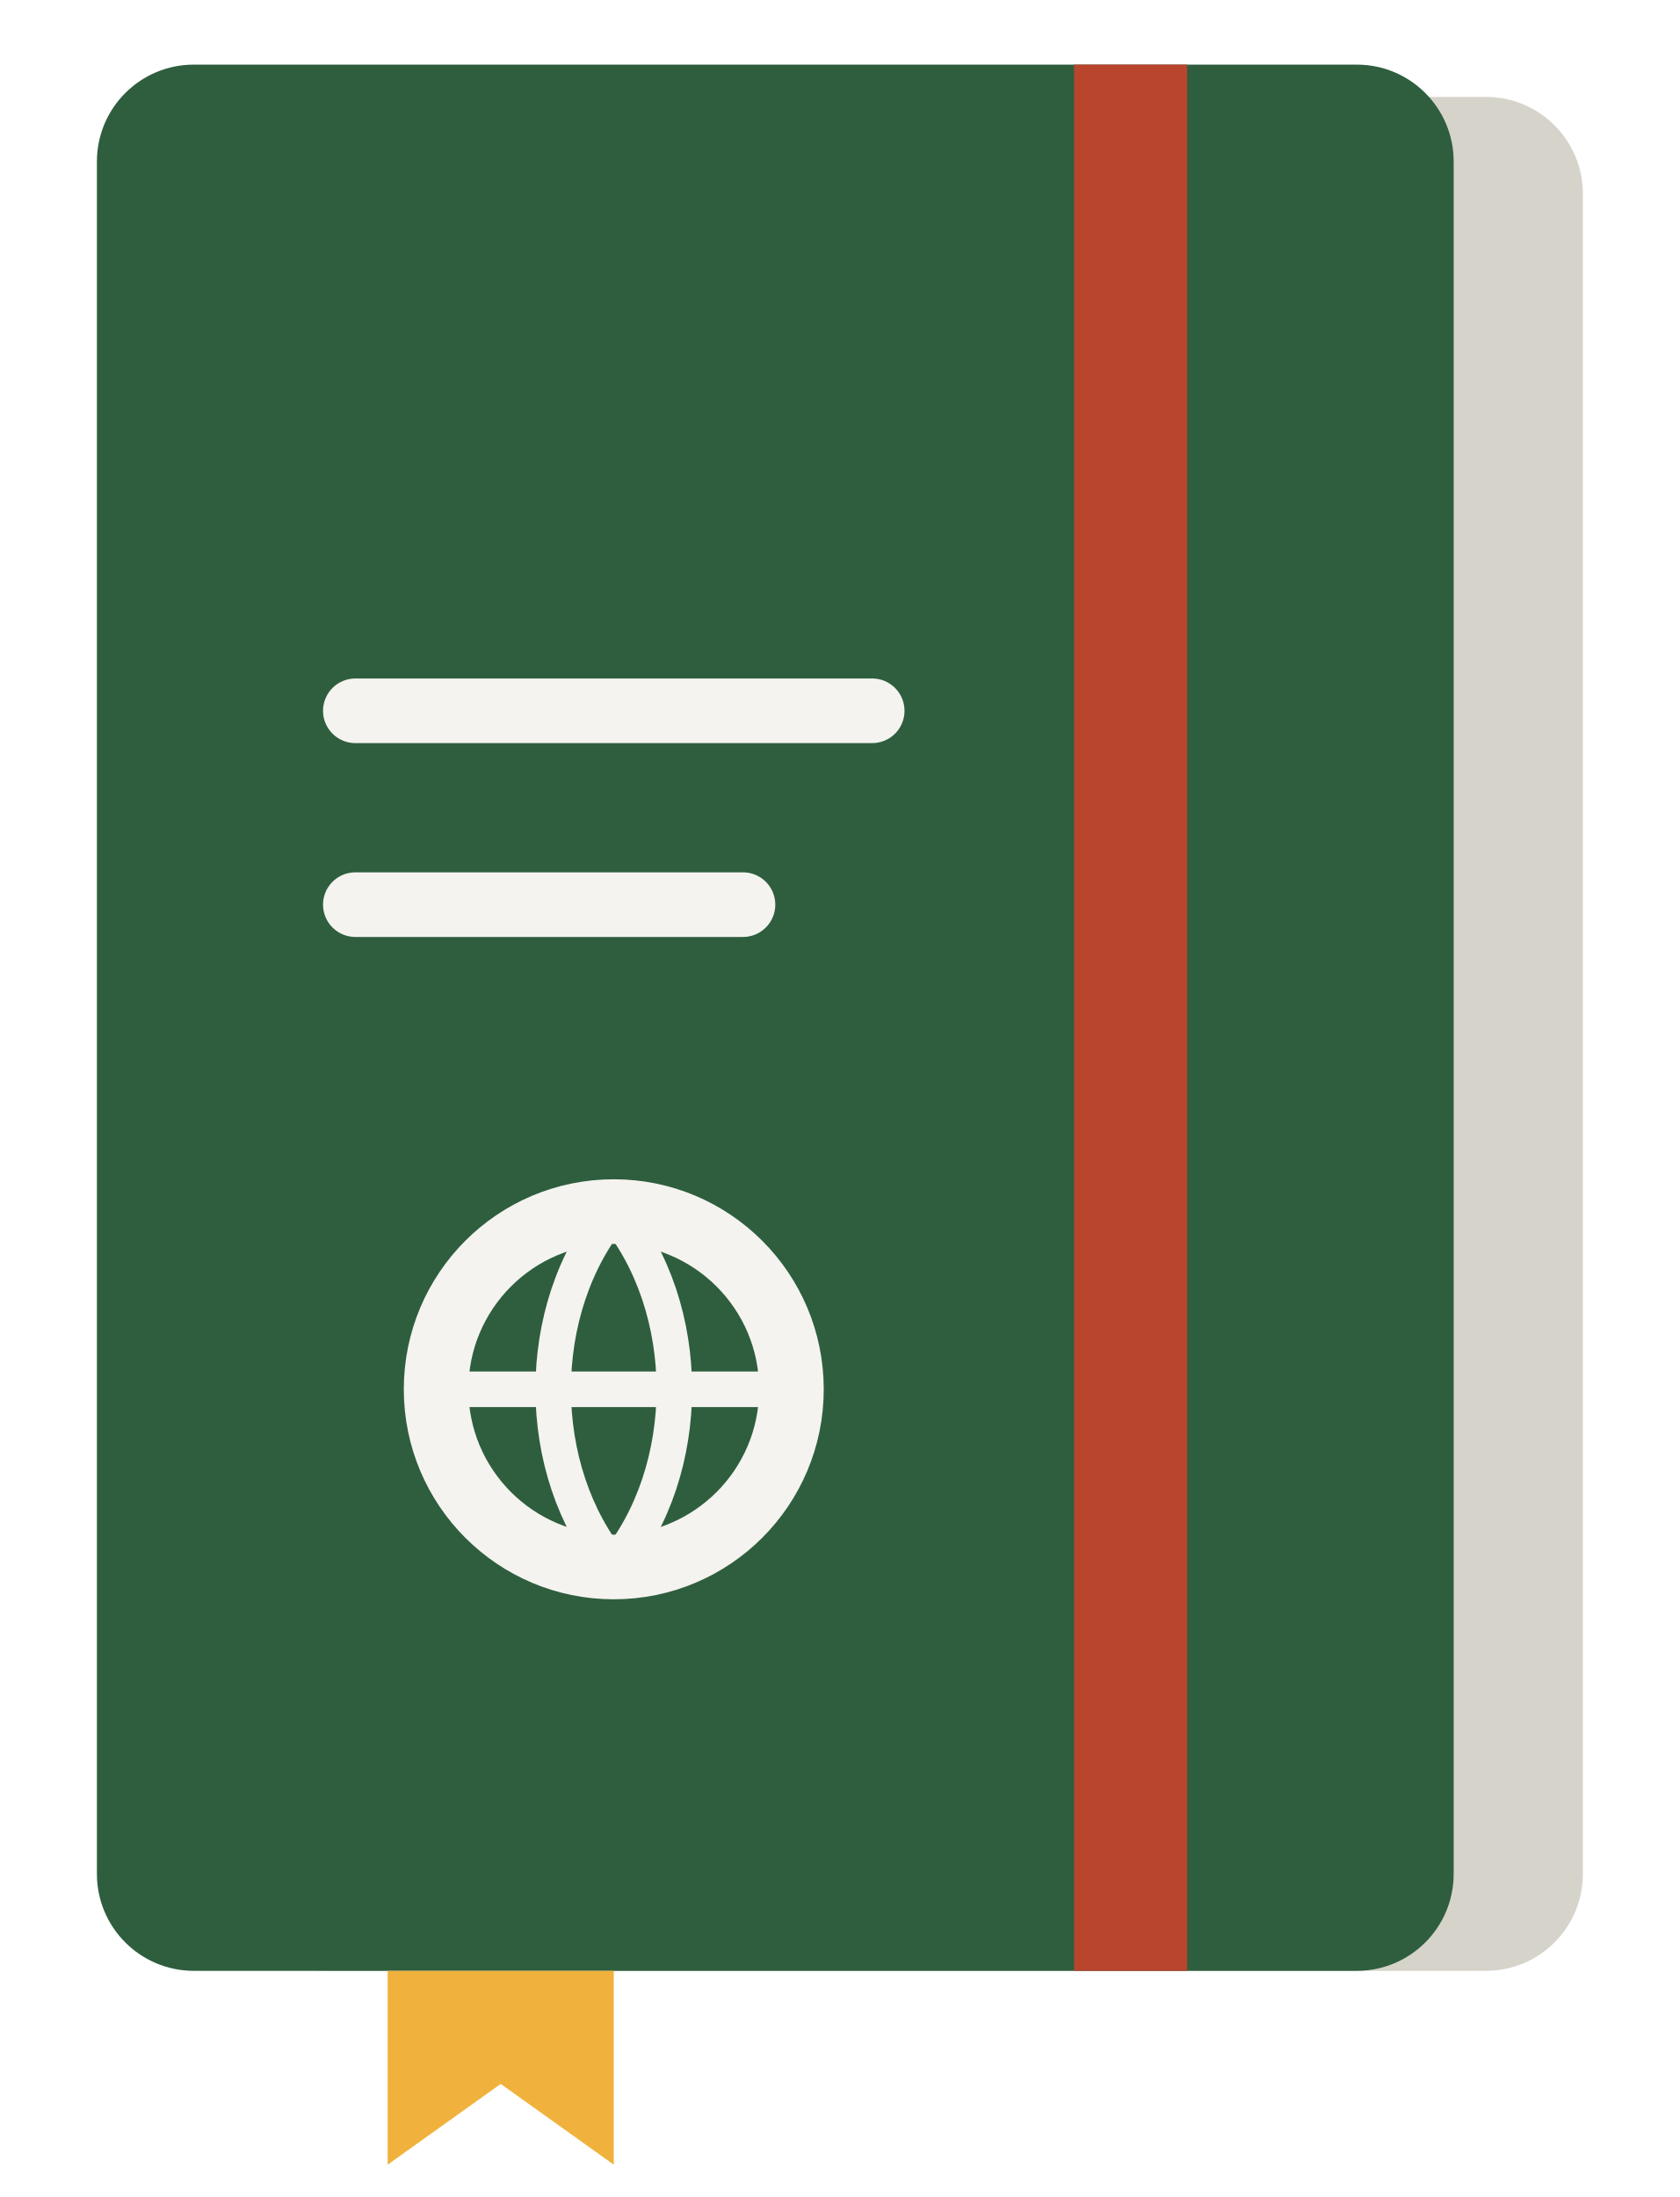
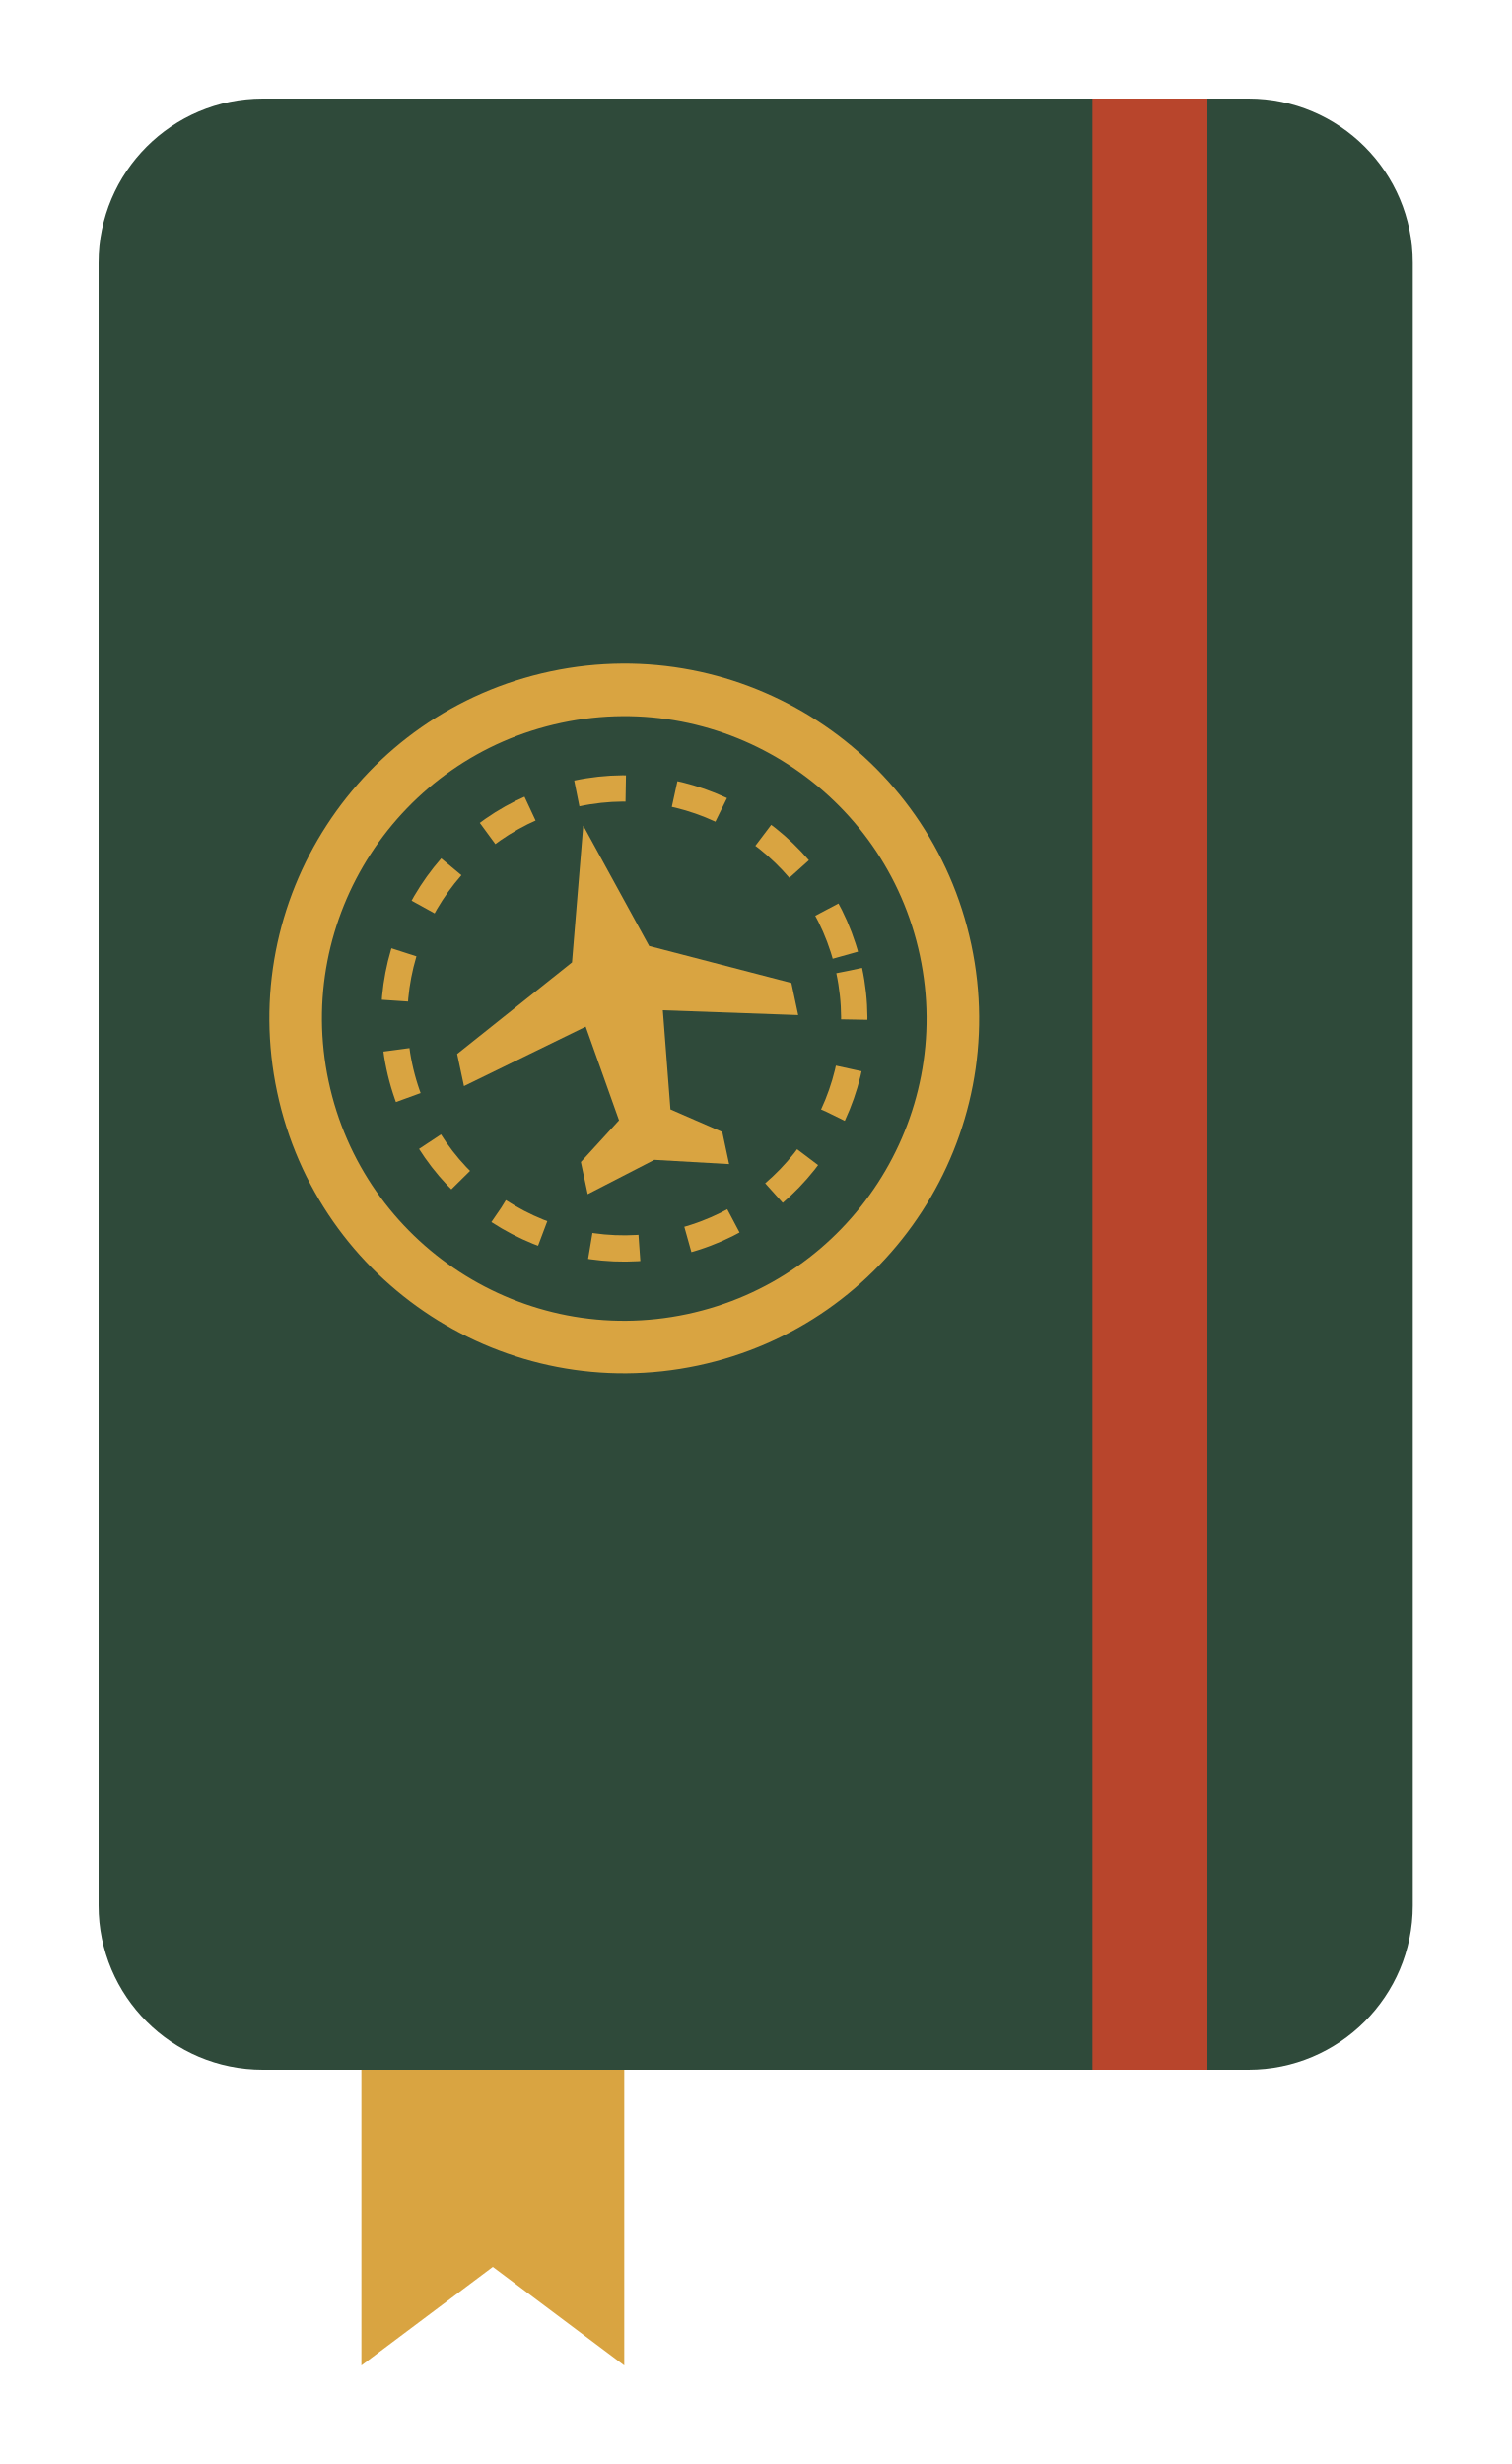
- <svg xmlns="http://www.w3.org/2000/svg" viewBox="0 0 104 136" fill="none">
-   <rect x="14" y="6" width="84" height="116" rx="6" fill="#D6D3CB" />
-   <rect x="6" y="4" width="84" height="118" rx="6" fill="#2E5E3E" />
-   <path d="M70 4v118" stroke="#B8452C" stroke-width="7" />
-   <path d="M24 122v12l7-5 7 5v-12" fill="#F0B23C" />
-   <path d="M22 44h32M22 56h24" stroke="#F4F3EF" stroke-width="4" stroke-linecap="round" />
-   <circle cx="38" cy="86" r="11" stroke="#F4F3EF" stroke-width="4" />
-   <path d="M27 86h22M38 75c-5 6-5 16 0 22M38 75c5 6 5 16 0 22" stroke="#F4F3EF" stroke-width="2.2" />
+ <svg xmlns="http://www.w3.org/2000/svg" viewBox="27 15 46 75">
+   <rect x="30" y="18" width="40" height="60" rx="5" fill="#2F4A3A" />
+   <path d="M62 18 v60" stroke="#B8452C" stroke-width="3.5" />
+   <path d="M38 78 v9 l4-3 4 3 v-9" fill="#D9A441" />
+   <g transform="rotate(-12 46 46)">
+     <circle cx="46" cy="46" r="10" fill="none" stroke="#D9A441" stroke-width="1.6" />
+     <circle cx="46" cy="46" r="7" fill="none" stroke="#D9A441" stroke-width=".8" stroke-dasharray="1.5 1.5" />
+     <path d="M46 40 l1.2 4 4 2 v1 l-4-1 -.4 3 1.4 1 v1 l-2.2-.6 -2.2 .6 v-1 l1.4-1 -.4-3 -4 1 v-1 l4-2z" fill="#D9A441" />
+   </g>
</svg>
